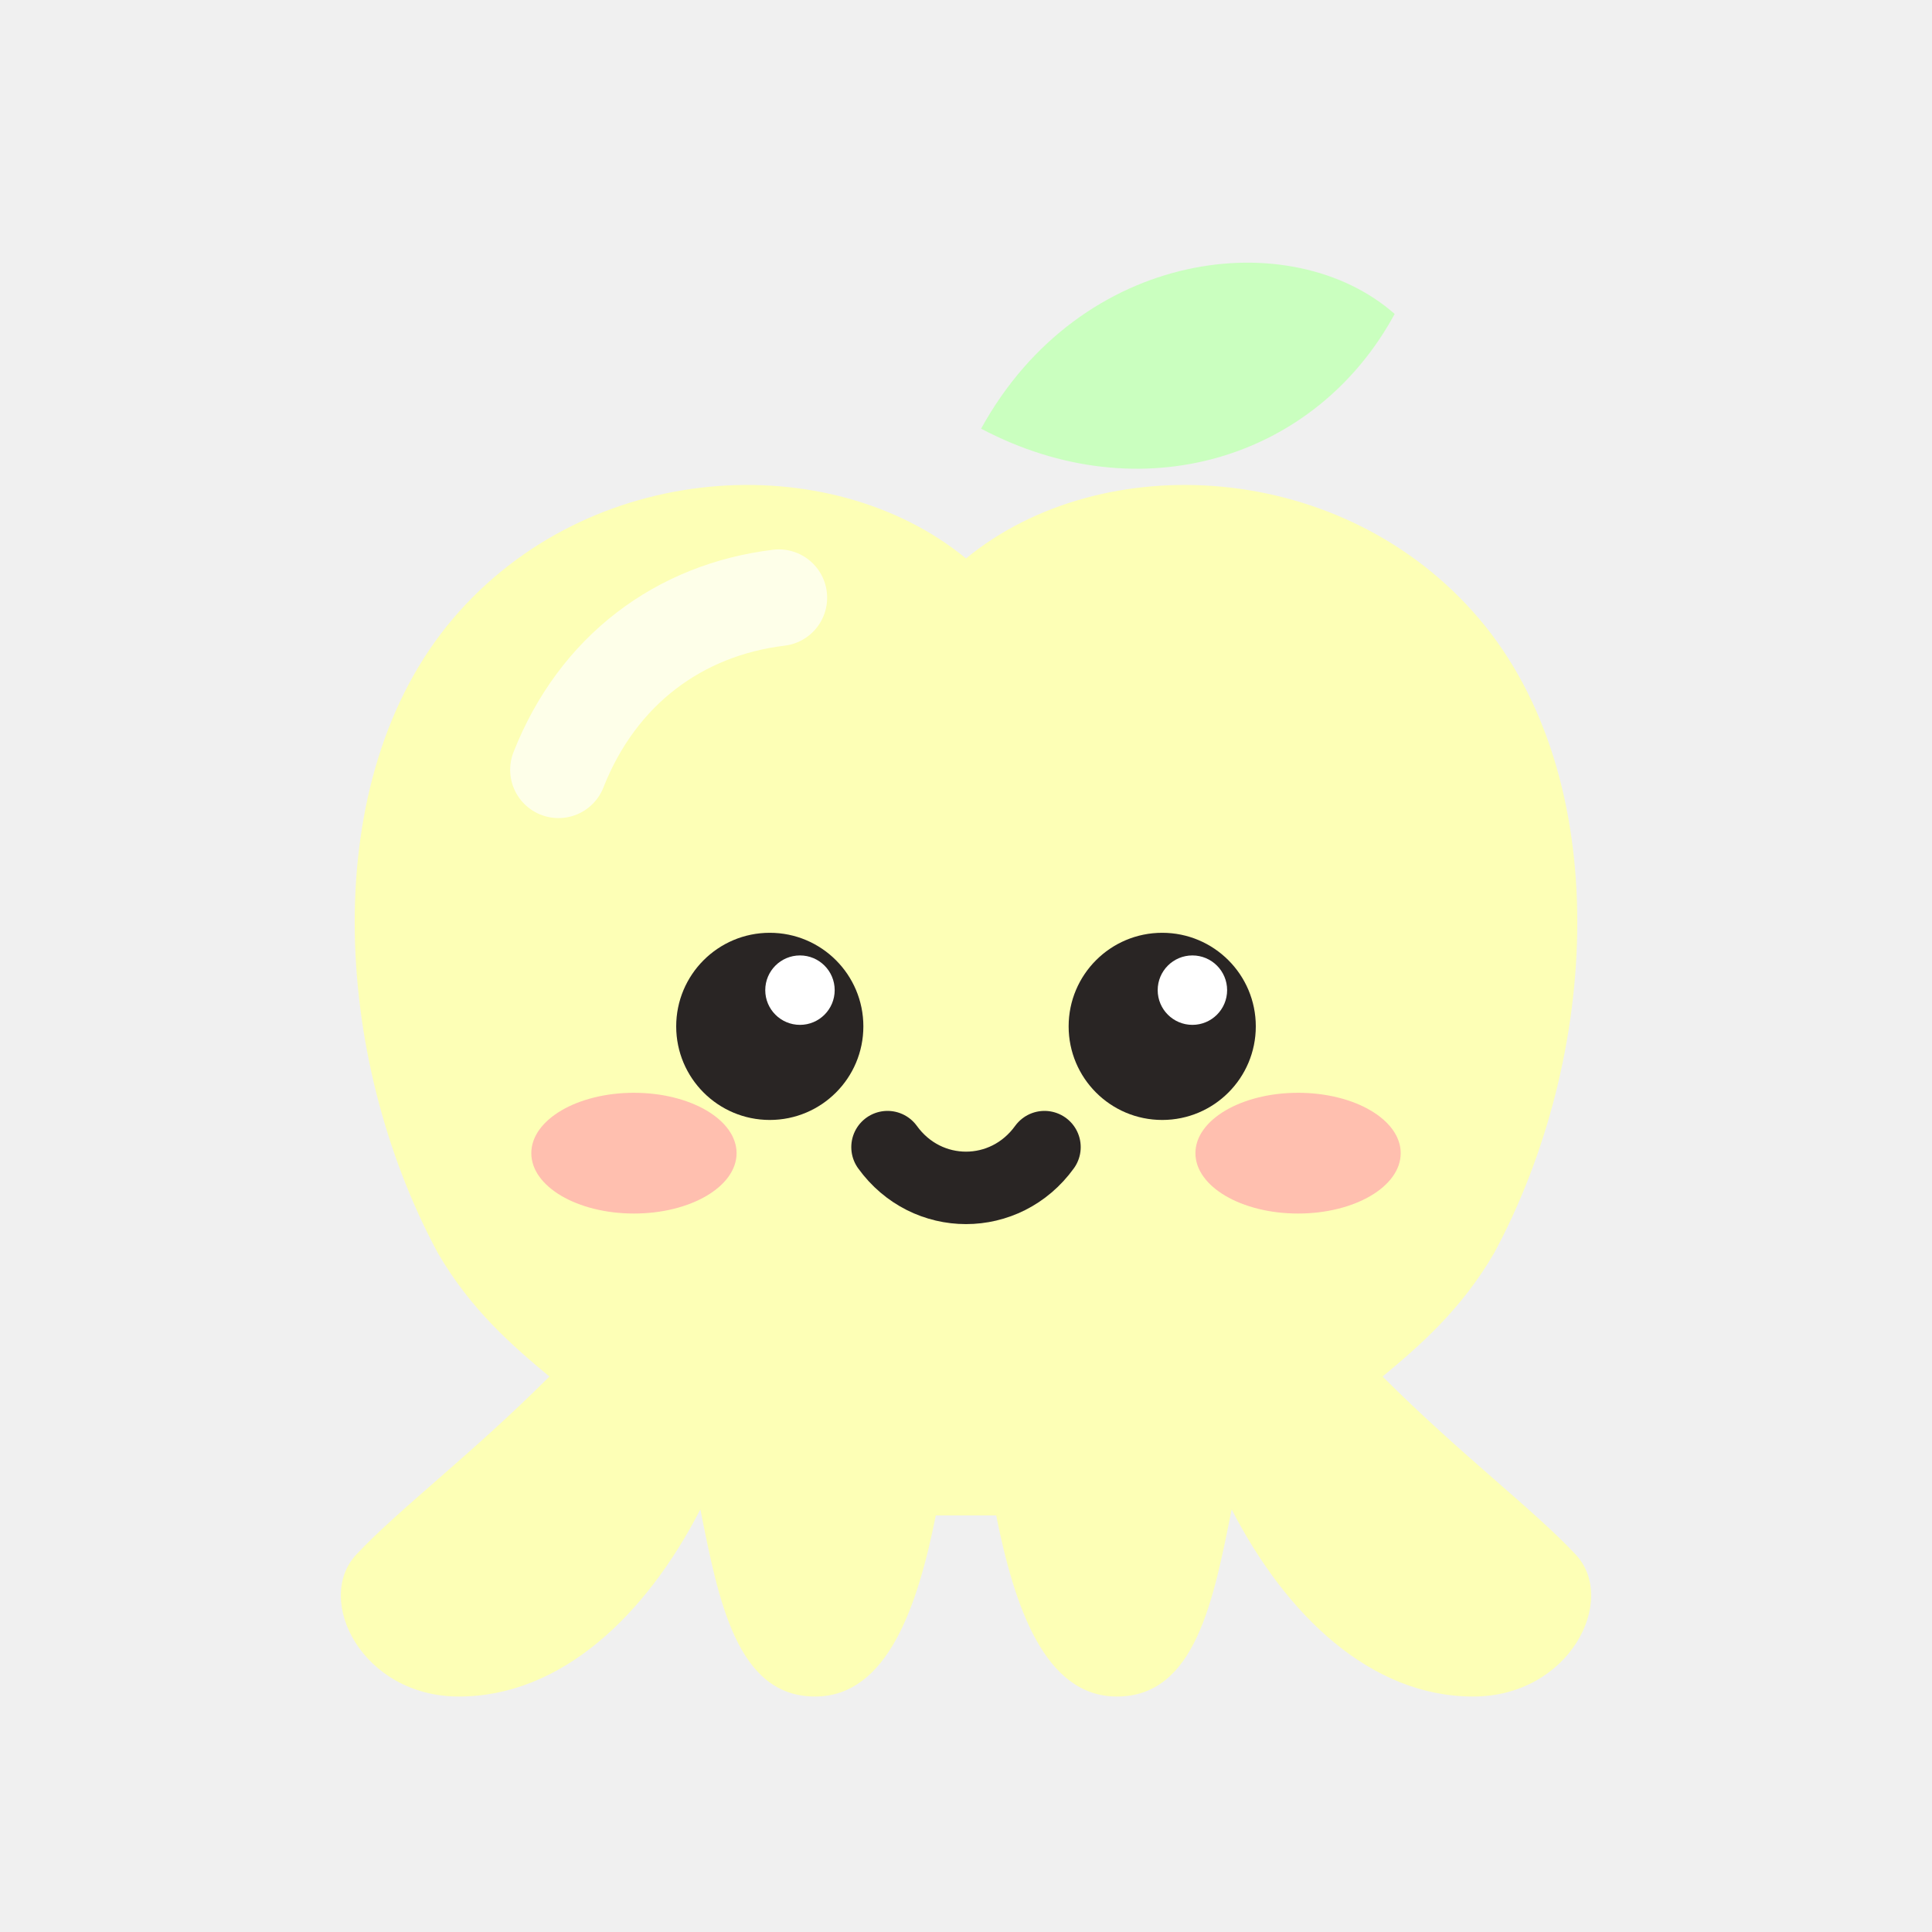
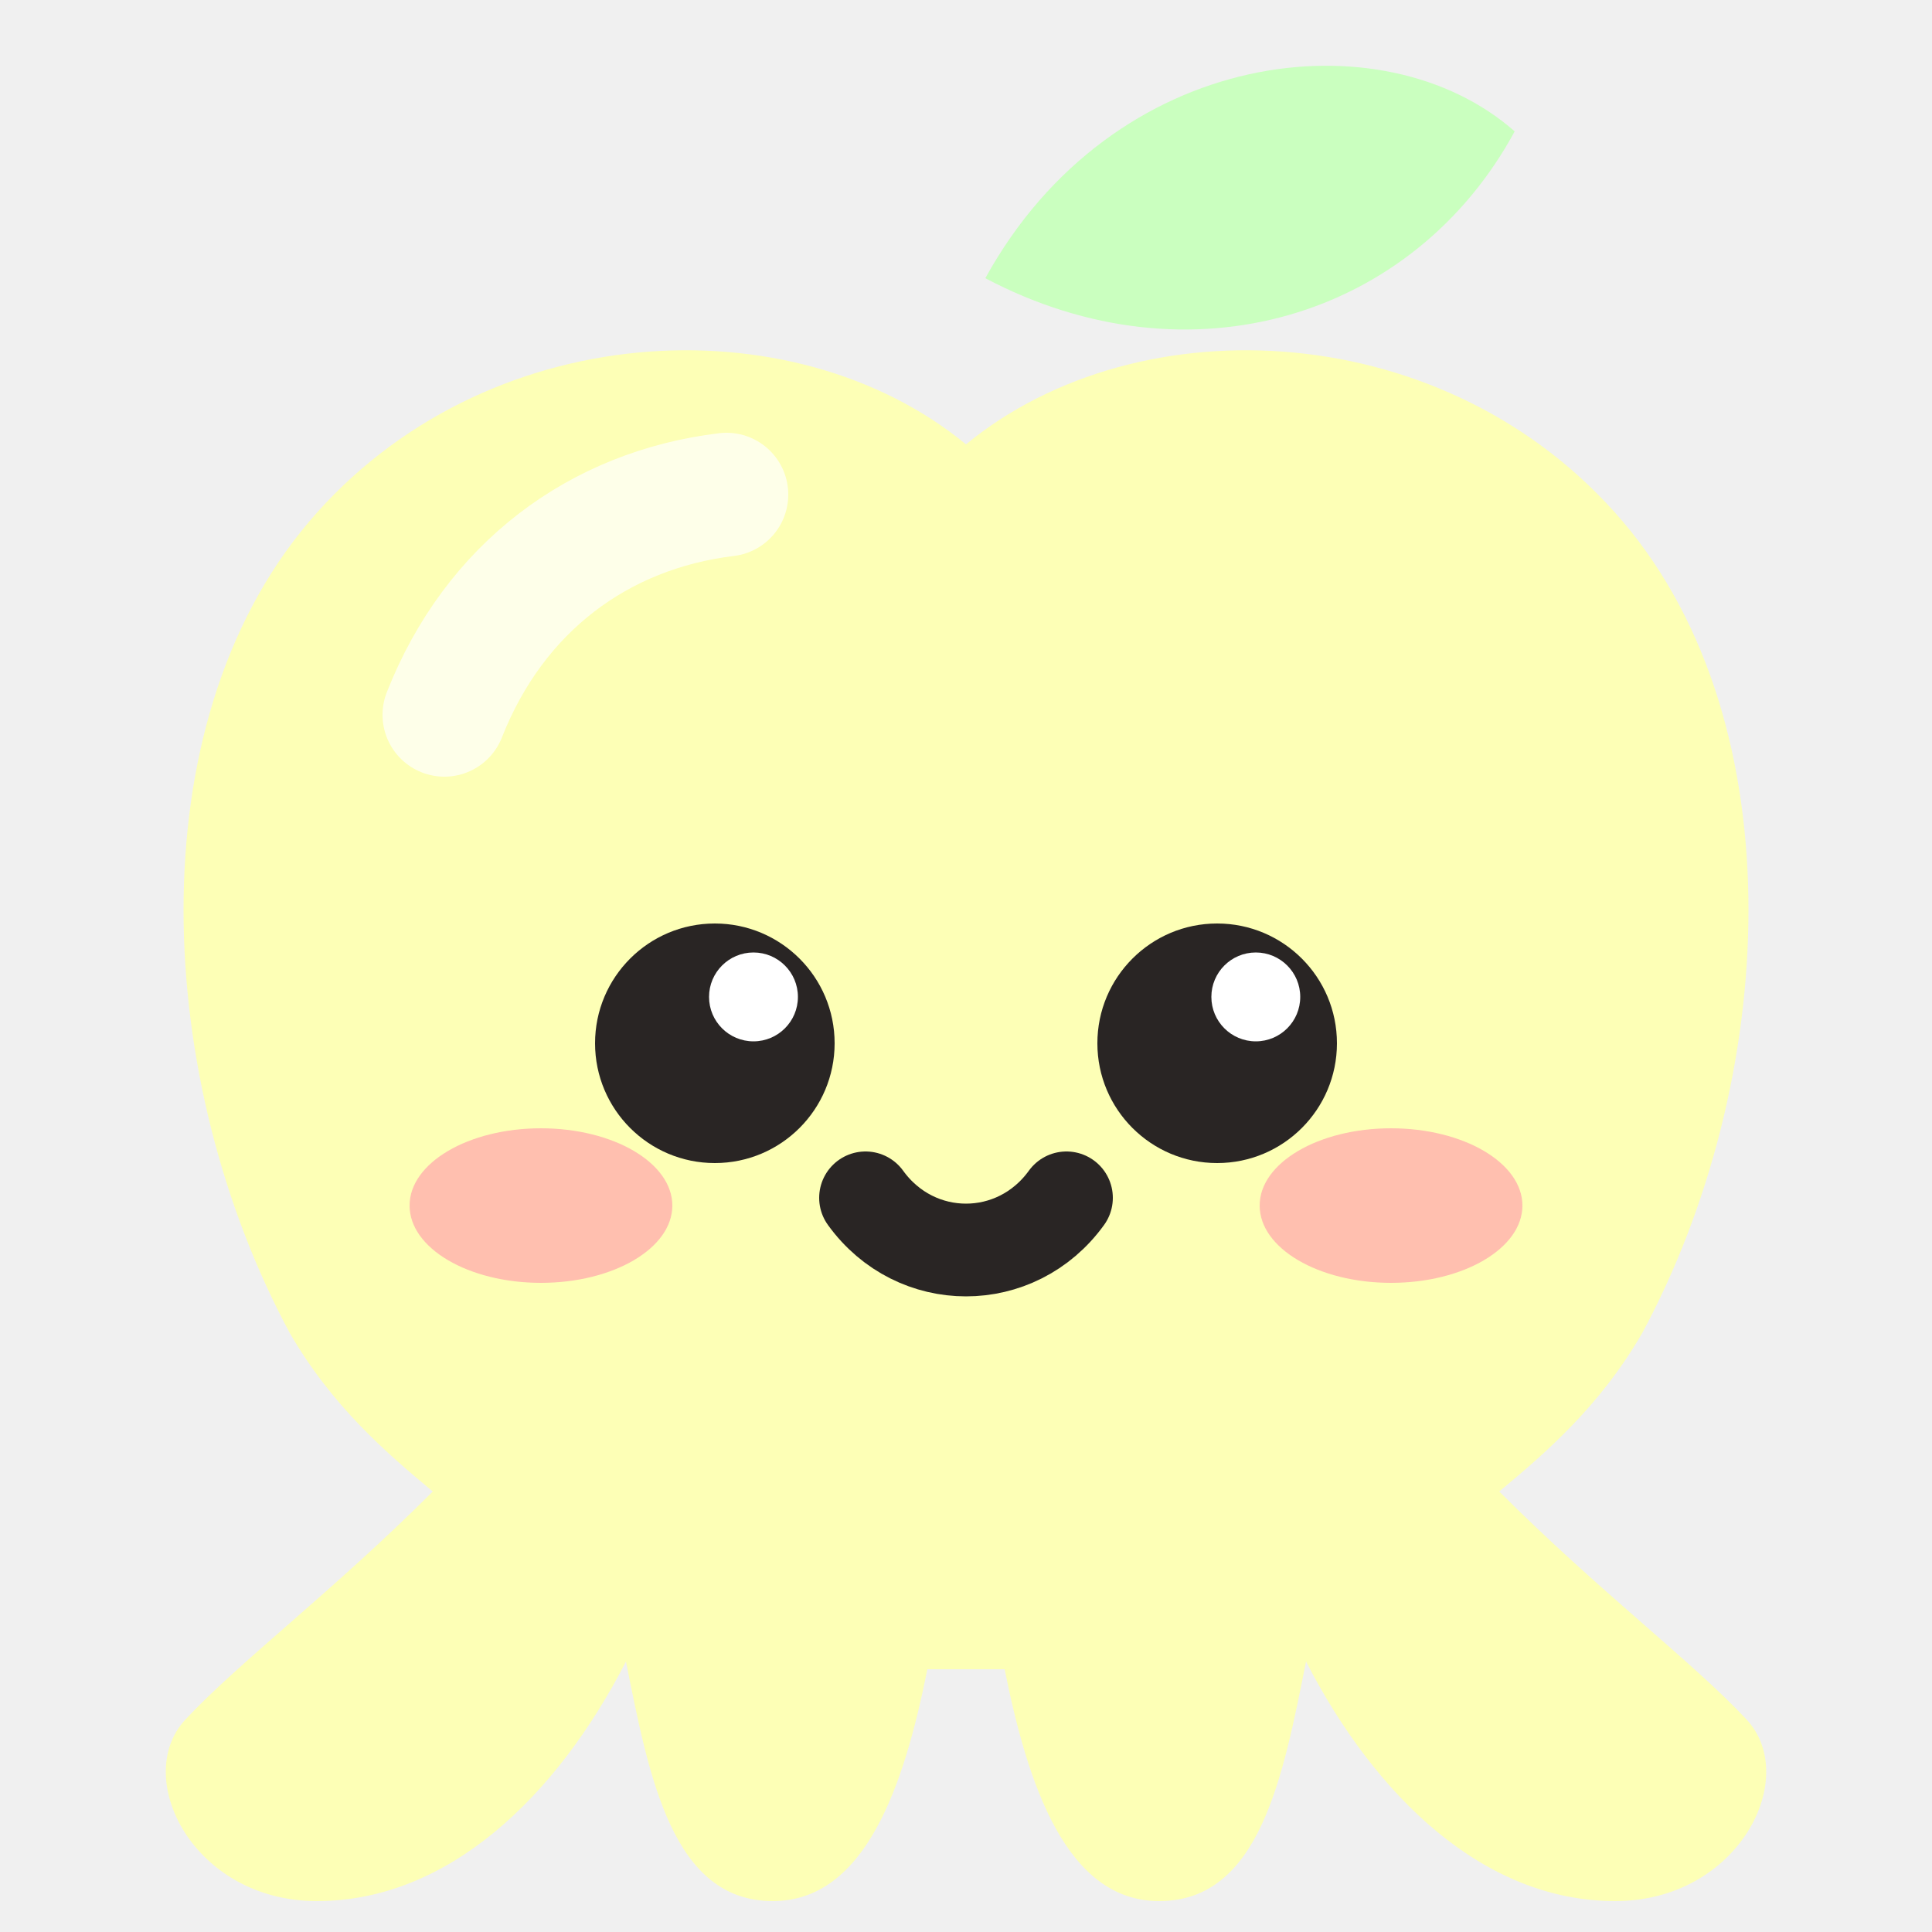
- <svg xmlns="http://www.w3.org/2000/svg" viewBox="0 0 64 64" fill="none">
+ <svg xmlns="http://www.w3.org/2000/svg" viewBox="7 7 50 50" fill="none">
  <path d="M32.5 14.2C35.8 8.2 42.8 7.4 46.2 10.4C43.6 15.2 37.8 17 32.5 14.2Z" fill="#caffbf" />
  <path d="M32 18.5C27.5 14.8 19.5 15.2 15 20.5C10.5 25.8 11 35 14.5 41.5C15.6 43.4 17 44.6 18.2 45.6C15.6 48.2 13.2 50 11.8 51.5C10.4 53 12 56.2 15.2 56.2C18.6 56.2 21.4 53.5 23.2 50C23.8 53 24.4 56.2 27 56.2C29.4 56.2 30.4 53.2 31 50.2H33C33.6 53.2 34.6 56.2 37 56.2C39.6 56.2 40.2 53 40.8 50C42.6 53.5 45.4 56.2 48.8 56.2C52 56.2 53.6 53 52.2 51.5C50.8 50 48.4 48.2 45.8 45.6C47 44.6 48.4 43.4 49.5 41.5C53 35 53.5 25.8 49 20.5C44.5 15.2 36.5 14.8 32 18.5Z" fill="#fdffb6" />
  <path d="M18.5 25.5C19.8 22.2 22.5 20.2 25.8 19.8" stroke="#ffffff" stroke-opacity="0.7" stroke-width="3.2" stroke-linecap="round" />
  <ellipse cx="21" cy="38.2" rx="3.4" ry="2" fill="#ffadad" opacity="0.78" />
  <ellipse cx="43" cy="38.2" rx="3.4" ry="2" fill="#ffadad" opacity="0.78" />
  <circle cx="25.5" cy="34" r="3.1" fill="#292524" />
  <circle cx="38.5" cy="34" r="3.1" fill="#292524" />
  <circle cx="26.5" cy="32.8" r="1.15" fill="#ffffff" />
  <circle cx="39.5" cy="32.8" r="1.15" fill="#ffffff" />
  <path d="M29.4 38C30.7 39.8 33.3 39.8 34.6 38" stroke="#292524" stroke-width="2.4" stroke-linecap="round" />
</svg>
